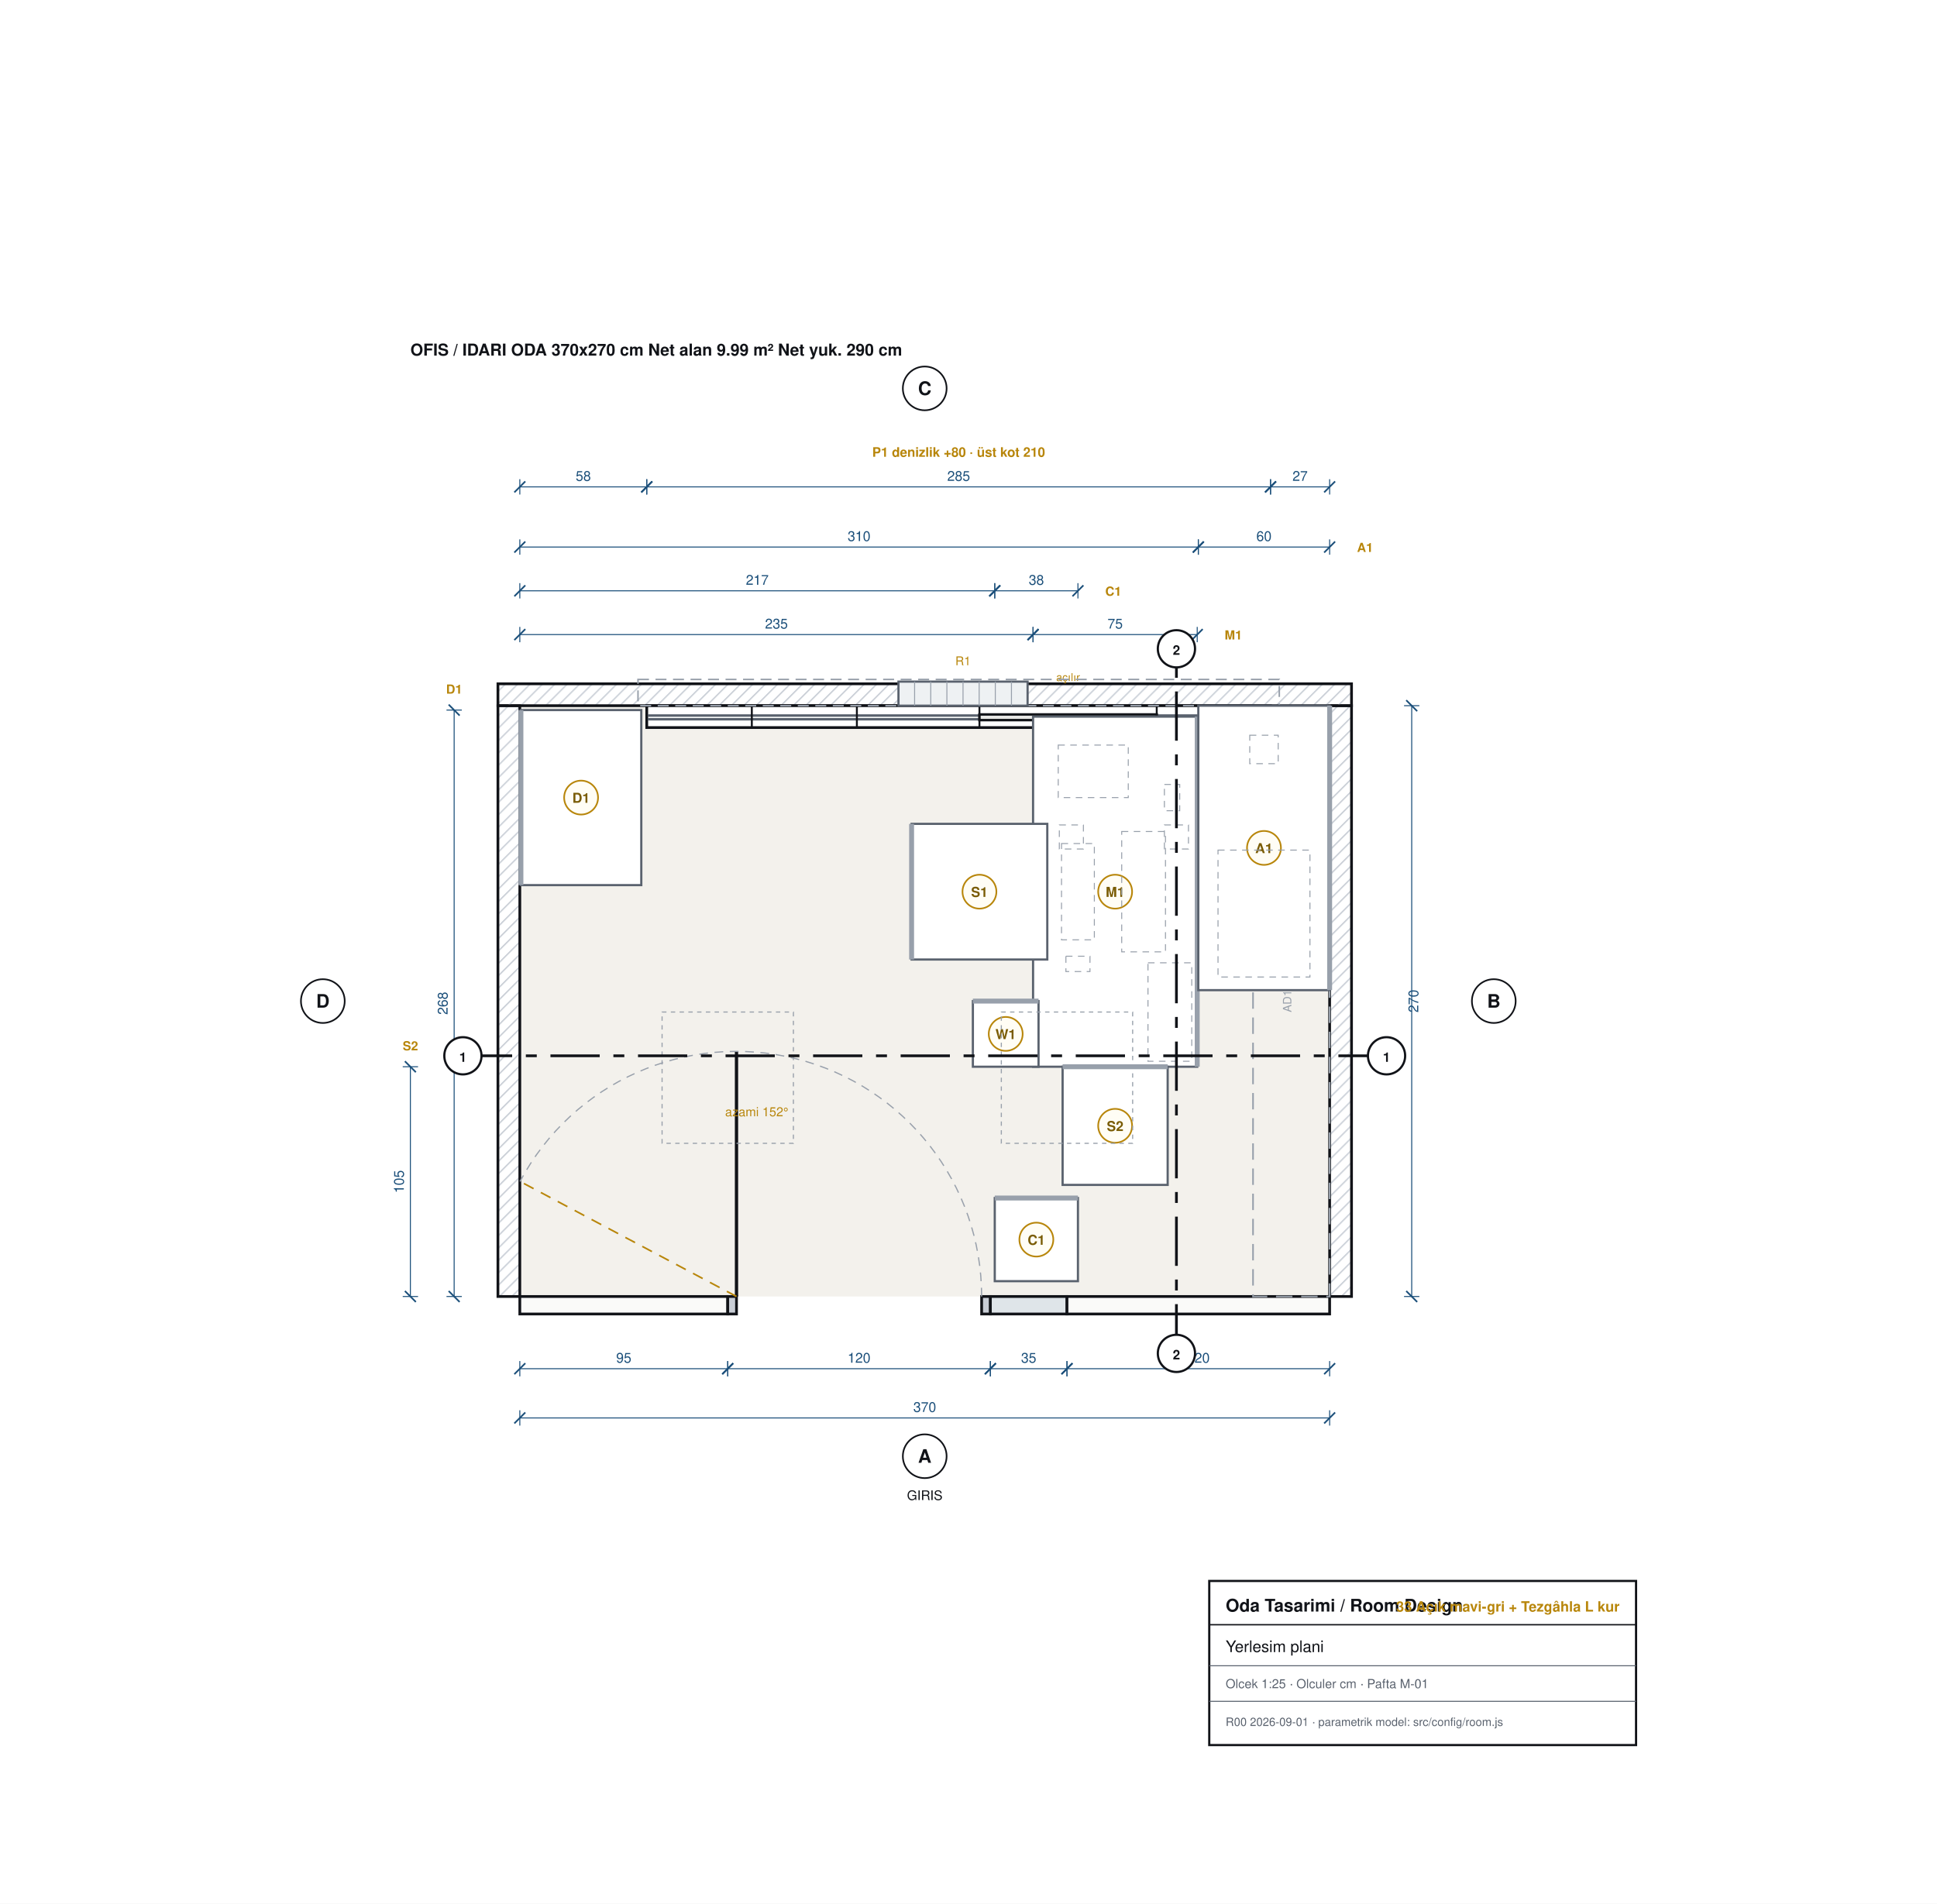
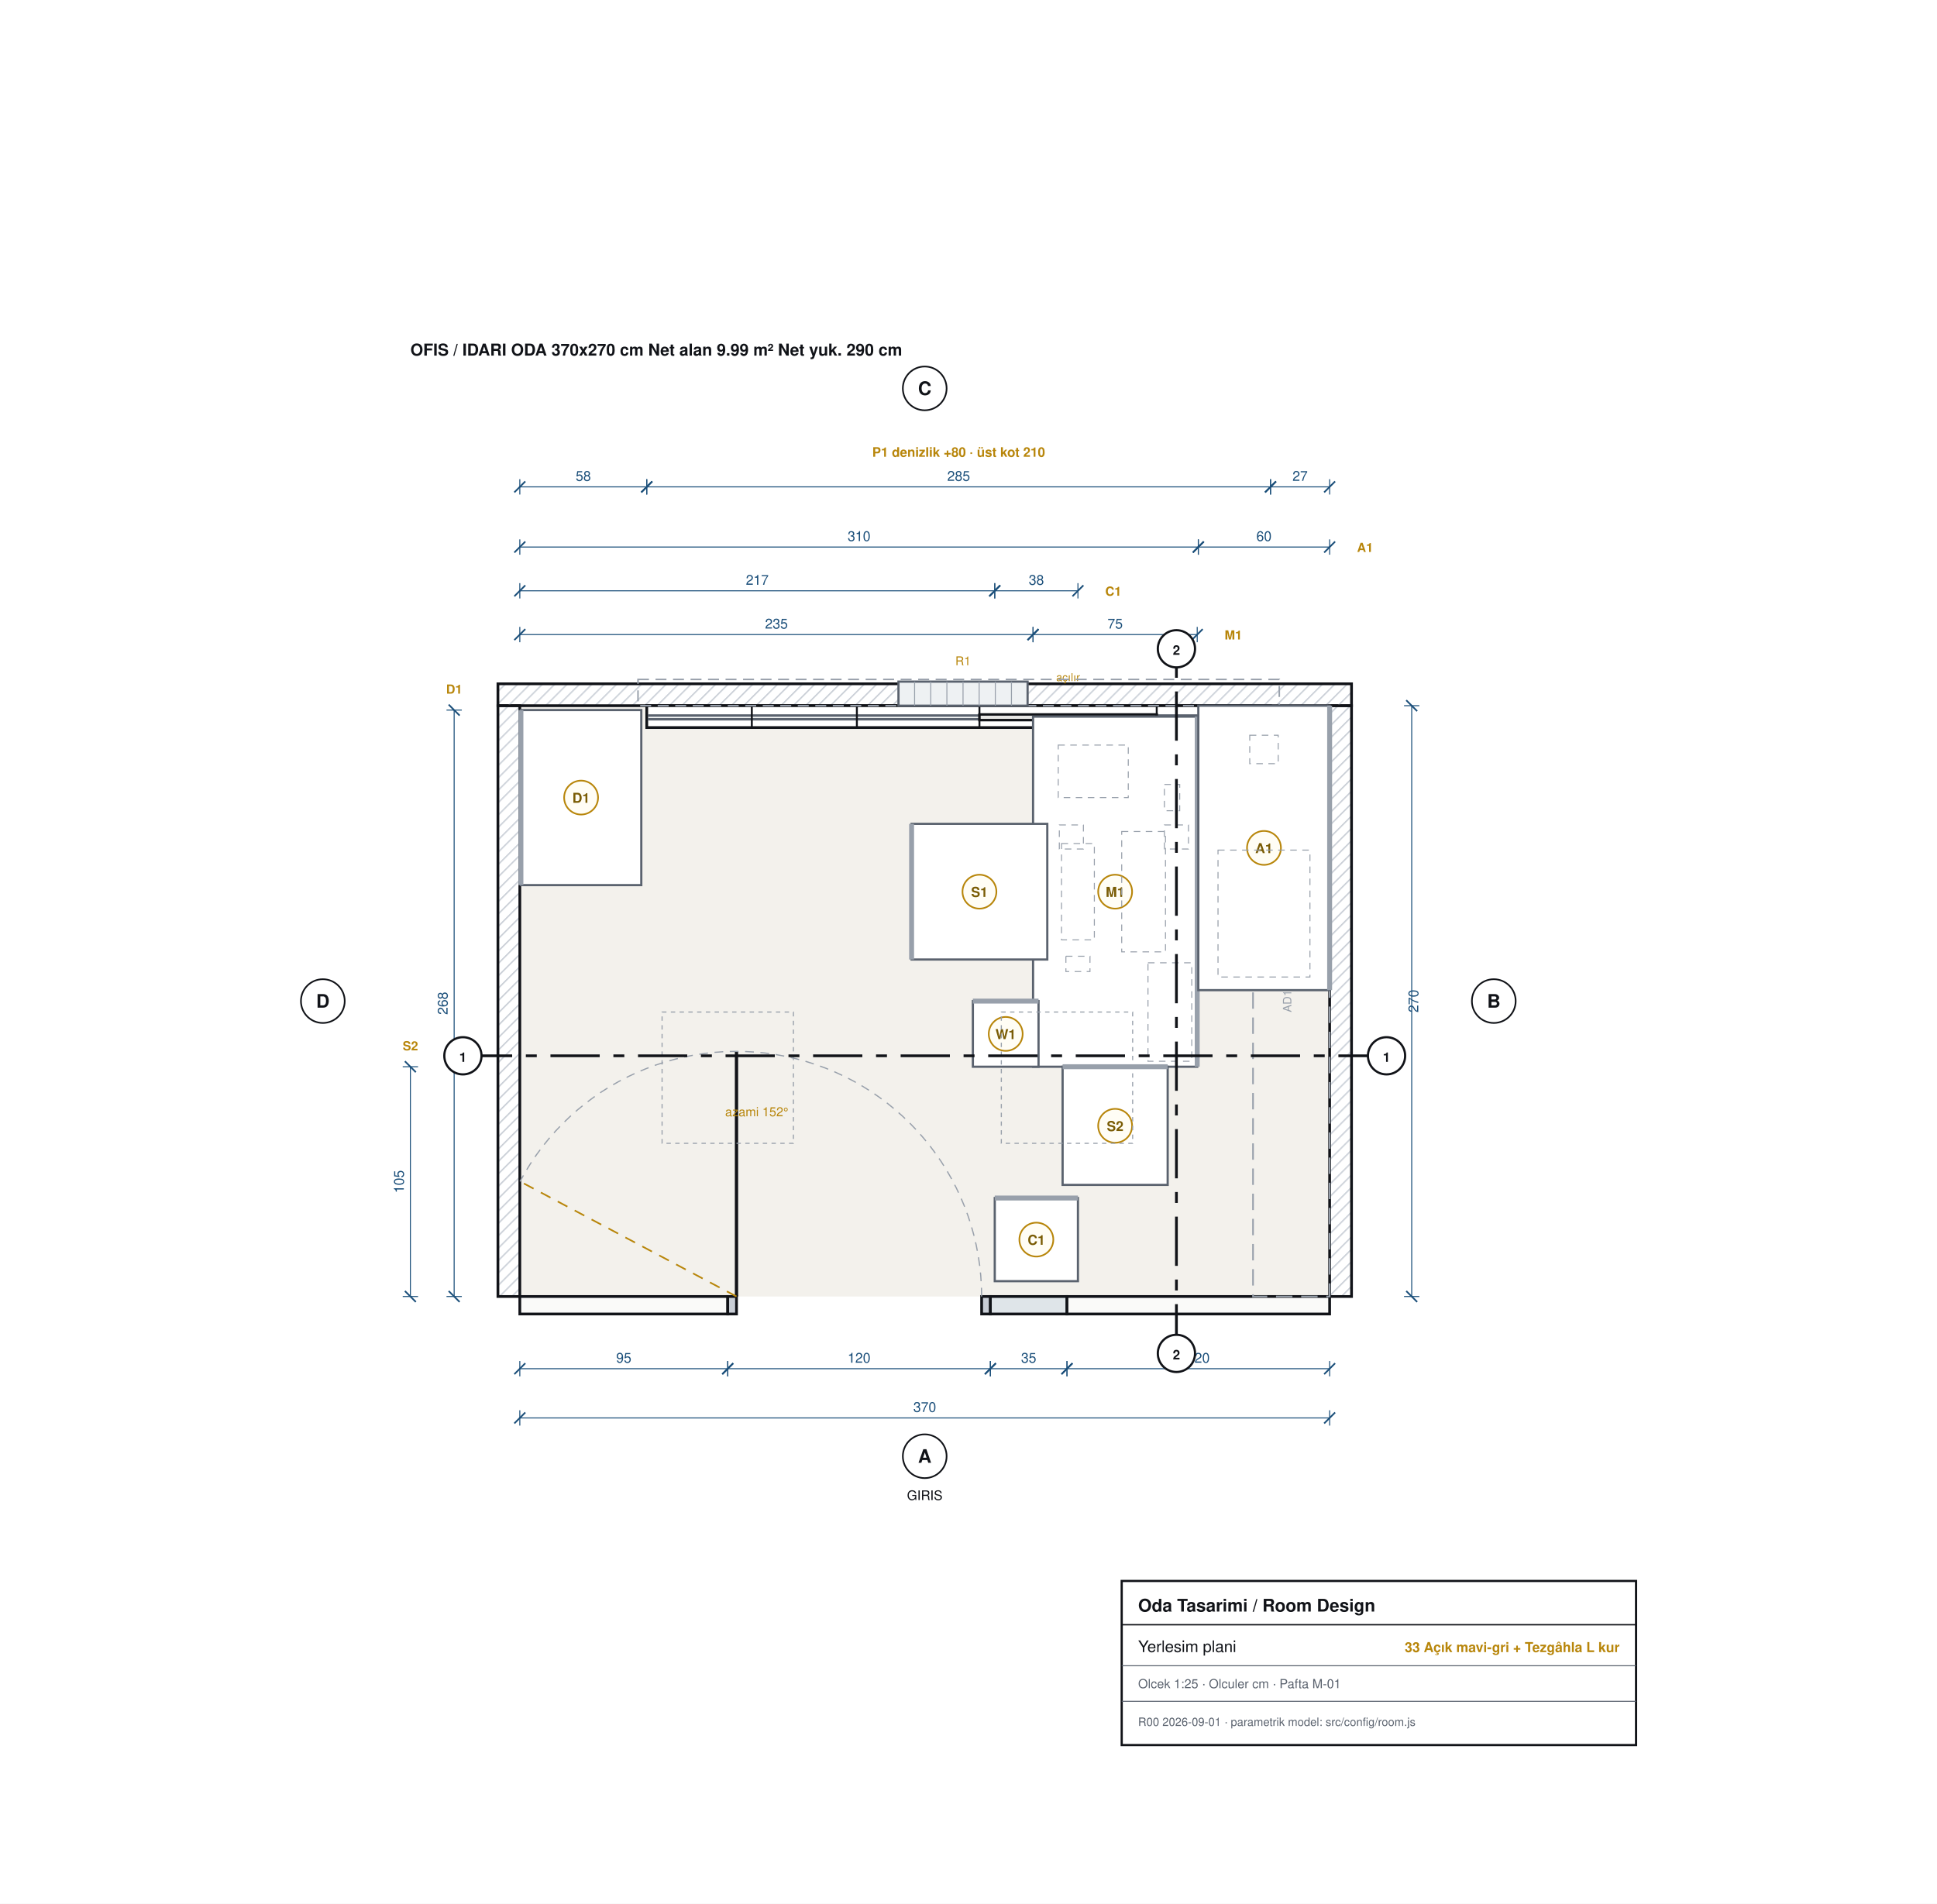
<svg xmlns="http://www.w3.org/2000/svg" width="354mm" height="348mm" viewBox="0 0 354 348" font-family="Helvetica,Arial,sans-serif">
  <rect width="354" height="348" fill="#ffffff" />
  <rect x="95.00" y="129.00" width="148.00" height="108.00" fill="#f3f1ec" stroke="none" stroke-width="0" />
  <defs>
    <pattern id="h" width="1.6" height="1.6" patternTransform="rotate(45)" patternUnits="userSpaceOnUse">
      <line x1="0" y1="0" x2="0" y2="1.6" stroke="#c9ced6" stroke-width="0.5" />
    </pattern>
  </defs>
  <rect x="91.00" y="129.00" width="4.00" height="108.00" fill="url(#h)" stroke="#111318" stroke-width="0.5" />
  <rect x="243.00" y="129.00" width="4.00" height="108.00" fill="url(#h)" stroke="#111318" stroke-width="0.5" />
  <rect x="91.00" y="125.00" width="156.00" height="4.00" fill="url(#h)" stroke="#111318" stroke-width="0.5" />
  <rect x="95.00" y="237.00" width="38.00" height="3.20" fill="#fafaf9" stroke="#111318" stroke-width="0.5" />
  <rect x="133.00" y="237.00" width="1.60" height="3.20" fill="#c9ced6" stroke="#111318" stroke-width="0.5" />
  <rect x="179.40" y="237.00" width="1.60" height="3.20" fill="#c9ced6" stroke="#111318" stroke-width="0.5" />
  <line x1="134.60" y1="237.00" x2="134.60" y2="192.20" stroke="#111318" stroke-width="0.6" />
  <path d="M 179.40 237.00 A 44.80 44.80 0 0 0 95.04 215.97" fill="none" stroke="#98a0ab" stroke-width="0.22" stroke-dasharray="1.6 1.2" />
  <line x1="134.60" y1="237.00" x2="95.04" y2="215.97" stroke="#b8860b" stroke-width="0.3" stroke-dasharray="2 1.5" />
  <text x="138.30" y="204.05" font-size="2.3" fill="#b8860b" text-anchor="middle">azami 152°</text>
  <rect x="181.00" y="237.00" width="14.00" height="3.20" fill="#dfe5e9" stroke="#111318" stroke-width="0.5" />
  <rect x="195.00" y="237.00" width="48.00" height="3.20" fill="#fafaf9" stroke="#111318" stroke-width="0.5" />
  <rect x="118.20" y="129.00" width="114.00" height="4.00" fill="#ffffff" stroke="#111318" stroke-width="0.5" />
  <line x1="118.20" y1="130.80" x2="232.20" y2="130.80" stroke="#5a626e" stroke-width="0.45" />
  <line x1="118.20" y1="131.48" x2="232.20" y2="131.48" stroke="#5a626e" stroke-width="0.45" />
  <line x1="118.20" y1="129.00" x2="118.20" y2="133.00" stroke="#111318" stroke-width="0.35" />
  <line x1="137.40" y1="129.00" x2="137.40" y2="133.00" stroke="#111318" stroke-width="0.35" />
  <line x1="156.60" y1="129.00" x2="156.60" y2="133.00" stroke="#111318" stroke-width="0.35" />
  <line x1="179.00" y1="129.00" x2="179.00" y2="133.00" stroke="#111318" stroke-width="0.35" />
  <rect x="179.00" y="130.60" width="32.40" height="1.04" fill="#e8e8e6" stroke="#111318" stroke-width="0.45" />
  <text x="195.20" y="124.50" font-size="2" fill="#b8860b" text-anchor="middle">açılır</text>
  <line x1="211.40" y1="129.00" x2="211.40" y2="133.00" stroke="#111318" stroke-width="0.35" />
  <line x1="232.20" y1="129.00" x2="232.20" y2="133.00" stroke="#111318" stroke-width="0.35" />
  <rect x="116.60" y="124.20" width="117.20" height="4.80" fill="none" stroke="#98a0ab" stroke-width="0.28" stroke-dasharray="2 1.2" />
  <line x1="95.00" y1="87.60" x2="95.00" y2="90.40" stroke="#1b4f7a" stroke-width="0.18" />
  <line x1="118.20" y1="87.60" x2="118.20" y2="90.40" stroke="#1b4f7a" stroke-width="0.18" />
  <line x1="95.00" y1="89.00" x2="118.20" y2="89.00" stroke="#1b4f7a" stroke-width="0.18" />
  <line x1="94.00" y1="90.00" x2="96.00" y2="88.00" stroke="#1b4f7a" stroke-width="0.3" />
  <line x1="117.20" y1="90.00" x2="119.20" y2="88.00" stroke="#1b4f7a" stroke-width="0.3" />
  <text x="106.60" y="87.90" font-size="2.5" fill="#1b4f7a" text-anchor="middle">58</text>
  <line x1="118.20" y1="87.60" x2="118.20" y2="90.40" stroke="#1b4f7a" stroke-width="0.18" />
  <line x1="232.20" y1="87.60" x2="232.20" y2="90.40" stroke="#1b4f7a" stroke-width="0.18" />
  <line x1="118.20" y1="89.00" x2="232.20" y2="89.00" stroke="#1b4f7a" stroke-width="0.18" />
  <line x1="117.20" y1="90.00" x2="119.20" y2="88.00" stroke="#1b4f7a" stroke-width="0.3" />
  <line x1="231.20" y1="90.00" x2="233.20" y2="88.00" stroke="#1b4f7a" stroke-width="0.3" />
  <text x="175.20" y="87.90" font-size="2.5" fill="#1b4f7a" text-anchor="middle">285</text>
  <line x1="232.20" y1="87.60" x2="232.20" y2="90.40" stroke="#1b4f7a" stroke-width="0.18" />
  <line x1="243.00" y1="87.60" x2="243.00" y2="90.40" stroke="#1b4f7a" stroke-width="0.18" />
  <line x1="232.20" y1="89.00" x2="243.00" y2="89.00" stroke="#1b4f7a" stroke-width="0.18" />
  <line x1="231.20" y1="90.00" x2="233.20" y2="88.00" stroke="#1b4f7a" stroke-width="0.3" />
  <line x1="242.00" y1="90.00" x2="244.00" y2="88.00" stroke="#1b4f7a" stroke-width="0.3" />
  <text x="237.60" y="87.90" font-size="2.5" fill="#1b4f7a" text-anchor="middle">27</text>
  <text x="175.20" y="83.50" font-size="2.4" fill="#b8860b" text-anchor="middle" font-weight="700">P1  denizlik +80  ·  üst kot 210</text>
  <rect x="164.20" y="124.60" width="23.60" height="4.40" fill="#eef1f3" stroke="#5a626e" stroke-width="0.4" />
  <line x1="167.15" y1="124.60" x2="167.15" y2="129.00" stroke="#98a0ab" stroke-width="0.18" />
  <line x1="170.10" y1="124.60" x2="170.10" y2="129.00" stroke="#98a0ab" stroke-width="0.18" />
  <line x1="173.05" y1="124.60" x2="173.05" y2="129.00" stroke="#98a0ab" stroke-width="0.18" />
  <line x1="176.00" y1="124.60" x2="176.00" y2="129.00" stroke="#98a0ab" stroke-width="0.18" />
  <line x1="178.95" y1="124.60" x2="178.95" y2="129.00" stroke="#98a0ab" stroke-width="0.18" />
  <line x1="181.90" y1="124.60" x2="181.90" y2="129.00" stroke="#98a0ab" stroke-width="0.18" />
  <line x1="184.85" y1="124.60" x2="184.85" y2="129.00" stroke="#98a0ab" stroke-width="0.18" />
  <text x="176.00" y="121.60" font-size="2.2" fill="#b8860b" text-anchor="middle">R1</text>
  <rect x="229.00" y="129.00" width="14.00" height="108.00" fill="none" stroke="#98a0ab" stroke-width="0.3" stroke-dasharray="3 1.6" />
  <text x="236.00" y="183.00" font-size="2.1" fill="#98a0ab" text-anchor="middle" transform="rotate(-90 236.00 183.00)">AD1</text>
  <rect x="188.80" y="131.00" width="30.00" height="64.00" fill="#ffffff" stroke="#5a626e" stroke-width="0.4" />
  <line x1="218.80" y1="131.00" x2="218.80" y2="195.00" stroke="#98a0ab" stroke-width="0.9" />
  <circle cx="203.80" cy="163.00" r="3.10" fill="#fffdf5" stroke="#b8860b" stroke-width="0.3" />
  <text x="203.80" y="163.95" font-size="2.5" fill="#7a5c05" text-anchor="middle" font-weight="700">M1</text>
  <rect x="95.20" y="129.80" width="22.00" height="32.00" fill="#ffffff" stroke="#5a626e" stroke-width="0.4" />
  <line x1="95.20" y1="129.80" x2="95.20" y2="161.80" stroke="#98a0ab" stroke-width="0.9" />
  <circle cx="106.20" cy="145.80" r="3.10" fill="#fffdf5" stroke="#b8860b" stroke-width="0.3" />
  <text x="106.20" y="146.75" font-size="2.5" fill="#7a5c05" text-anchor="middle" font-weight="700">D1</text>
  <rect x="166.60" y="150.60" width="24.80" height="24.80" fill="#ffffff" stroke="#5a626e" stroke-width="0.4" />
  <line x1="166.60" y1="150.60" x2="166.60" y2="175.40" stroke="#98a0ab" stroke-width="0.9" />
  <circle cx="179.00" cy="163.00" r="3.10" fill="#fffdf5" stroke="#b8860b" stroke-width="0.3" />
  <text x="179.00" y="163.95" font-size="2.5" fill="#7a5c05" text-anchor="middle" font-weight="700">S1</text>
  <rect x="194.20" y="195.00" width="19.20" height="21.60" fill="#ffffff" stroke="#5a626e" stroke-width="0.4" />
  <line x1="194.20" y1="195.00" x2="213.40" y2="195.00" stroke="#98a0ab" stroke-width="0.9" />
  <circle cx="203.80" cy="205.80" r="3.10" fill="#fffdf5" stroke="#b8860b" stroke-width="0.3" />
  <text x="203.80" y="206.75" font-size="2.5" fill="#7a5c05" text-anchor="middle" font-weight="700">S2</text>
  <rect x="219.00" y="129.00" width="24.00" height="52.00" fill="#ffffff" stroke="#5a626e" stroke-width="0.4" />
  <line x1="243.00" y1="129.00" x2="243.00" y2="181.00" stroke="#98a0ab" stroke-width="0.9" />
  <circle cx="231.00" cy="155.00" r="3.10" fill="#fffdf5" stroke="#b8860b" stroke-width="0.3" />
  <text x="231.00" y="155.95" font-size="2.5" fill="#7a5c05" text-anchor="middle" font-weight="700">A1</text>
  <rect x="181.80" y="219.00" width="15.20" height="15.20" fill="#ffffff" stroke="#5a626e" stroke-width="0.4" />
  <line x1="181.80" y1="219.00" x2="197.00" y2="219.00" stroke="#98a0ab" stroke-width="0.9" />
  <circle cx="189.40" cy="226.60" r="3.10" fill="#fffdf5" stroke="#b8860b" stroke-width="0.3" />
  <text x="189.40" y="227.55" font-size="2.5" fill="#7a5c05" text-anchor="middle" font-weight="700">C1</text>
  <rect x="177.80" y="183.00" width="12.00" height="12.00" fill="#ffffff" stroke="#5a626e" stroke-width="0.4" />
  <line x1="177.80" y1="183.00" x2="189.80" y2="183.00" stroke="#98a0ab" stroke-width="0.9" />
  <circle cx="183.80" cy="189.00" r="3.10" fill="#fffdf5" stroke="#b8860b" stroke-width="0.3" />
  <text x="183.80" y="189.95" font-size="2.5" fill="#7a5c05" text-anchor="middle" font-weight="700">W1</text>
  <rect x="205.00" y="152.00" width="8.00" height="22.00" fill="none" stroke="#98a0ab" stroke-width="0.18" stroke-dasharray="1.2 1" />
  <rect x="209.80" y="176.00" width="8.00" height="18.00" fill="none" stroke="#98a0ab" stroke-width="0.18" stroke-dasharray="1.2 1" />
  <rect x="194.00" y="154.20" width="6.00" height="17.60" fill="none" stroke="#98a0ab" stroke-width="0.18" stroke-dasharray="1.2 1" />
  <rect x="194.80" y="174.80" width="4.40" height="2.80" fill="none" stroke="#98a0ab" stroke-width="0.18" stroke-dasharray="1.2 1" />
  <rect x="193.40" y="136.20" width="12.80" height="9.60" fill="none" stroke="#98a0ab" stroke-width="0.18" stroke-dasharray="1.2 1" />
  <rect x="212.80" y="150.80" width="4.40" height="4.40" fill="none" stroke="#98a0ab" stroke-width="0.18" stroke-dasharray="1.2 1" />
  <rect x="212.80" y="143.40" width="2.80" height="4.80" fill="none" stroke="#98a0ab" stroke-width="0.18" stroke-dasharray="1.2 1" />
  <rect x="193.60" y="150.80" width="4.40" height="4.40" fill="none" stroke="#98a0ab" stroke-width="0.18" stroke-dasharray="1.2 1" />
  <rect x="222.60" y="155.40" width="16.80" height="23.20" fill="none" stroke="#98a0ab" stroke-width="0.18" stroke-dasharray="1.2 1" />
  <rect x="228.40" y="134.40" width="5.20" height="5.20" fill="none" stroke="#98a0ab" stroke-width="0.18" stroke-dasharray="1.2 1" />
  <rect x="121.00" y="185.00" width="24.00" height="24.00" fill="none" stroke="#98a0ab" stroke-width="0.2" stroke-dasharray="0.8 0.8" />
  <rect x="183.00" y="185.00" width="24.00" height="24.00" fill="none" stroke="#98a0ab" stroke-width="0.2" stroke-dasharray="0.8 0.8" />
  <line x1="95.00" y1="248.80" x2="95.00" y2="251.60" stroke="#1b4f7a" stroke-width="0.18" />
  <line x1="133.00" y1="248.80" x2="133.00" y2="251.60" stroke="#1b4f7a" stroke-width="0.18" />
  <line x1="95.00" y1="250.20" x2="133.00" y2="250.20" stroke="#1b4f7a" stroke-width="0.18" />
  <line x1="94.00" y1="251.20" x2="96.00" y2="249.20" stroke="#1b4f7a" stroke-width="0.3" />
  <line x1="132.00" y1="251.20" x2="134.00" y2="249.20" stroke="#1b4f7a" stroke-width="0.3" />
  <text x="114.00" y="249.10" font-size="2.5" fill="#1b4f7a" text-anchor="middle">95</text>
  <line x1="133.00" y1="248.80" x2="133.00" y2="251.60" stroke="#1b4f7a" stroke-width="0.18" />
  <line x1="181.00" y1="248.80" x2="181.00" y2="251.60" stroke="#1b4f7a" stroke-width="0.18" />
  <line x1="133.00" y1="250.20" x2="181.00" y2="250.20" stroke="#1b4f7a" stroke-width="0.18" />
  <line x1="132.00" y1="251.20" x2="134.00" y2="249.20" stroke="#1b4f7a" stroke-width="0.3" />
  <line x1="180.00" y1="251.20" x2="182.00" y2="249.20" stroke="#1b4f7a" stroke-width="0.3" />
  <text x="157.00" y="249.10" font-size="2.5" fill="#1b4f7a" text-anchor="middle">120</text>
  <line x1="181.00" y1="248.80" x2="181.00" y2="251.60" stroke="#1b4f7a" stroke-width="0.18" />
  <line x1="195.00" y1="248.80" x2="195.00" y2="251.60" stroke="#1b4f7a" stroke-width="0.18" />
  <line x1="181.00" y1="250.20" x2="195.00" y2="250.20" stroke="#1b4f7a" stroke-width="0.18" />
  <line x1="180.00" y1="251.20" x2="182.00" y2="249.20" stroke="#1b4f7a" stroke-width="0.3" />
  <line x1="194.00" y1="251.20" x2="196.00" y2="249.20" stroke="#1b4f7a" stroke-width="0.3" />
  <text x="188.00" y="249.10" font-size="2.5" fill="#1b4f7a" text-anchor="middle">35</text>
  <line x1="195.00" y1="248.80" x2="195.00" y2="251.60" stroke="#1b4f7a" stroke-width="0.18" />
  <line x1="243.00" y1="248.80" x2="243.00" y2="251.60" stroke="#1b4f7a" stroke-width="0.18" />
  <line x1="195.00" y1="250.20" x2="243.00" y2="250.20" stroke="#1b4f7a" stroke-width="0.18" />
  <line x1="194.00" y1="251.20" x2="196.00" y2="249.20" stroke="#1b4f7a" stroke-width="0.3" />
  <line x1="242.00" y1="251.20" x2="244.00" y2="249.20" stroke="#1b4f7a" stroke-width="0.3" />
  <text x="219.00" y="249.10" font-size="2.5" fill="#1b4f7a" text-anchor="middle">120</text>
  <line x1="95.00" y1="257.80" x2="95.00" y2="260.60" stroke="#1b4f7a" stroke-width="0.18" />
  <line x1="243.00" y1="257.80" x2="243.00" y2="260.60" stroke="#1b4f7a" stroke-width="0.18" />
  <line x1="95.00" y1="259.20" x2="243.00" y2="259.20" stroke="#1b4f7a" stroke-width="0.18" />
  <line x1="94.00" y1="260.20" x2="96.00" y2="258.20" stroke="#1b4f7a" stroke-width="0.3" />
  <line x1="242.00" y1="260.20" x2="244.00" y2="258.20" stroke="#1b4f7a" stroke-width="0.3" />
  <text x="169.00" y="258.10" font-size="2.5" fill="#1b4f7a" text-anchor="middle">370</text>
  <line x1="259.40" y1="129.00" x2="256.60" y2="129.00" stroke="#1b4f7a" stroke-width="0.18" />
  <line x1="259.40" y1="237.00" x2="256.60" y2="237.00" stroke="#1b4f7a" stroke-width="0.18" />
  <line x1="258.00" y1="129.00" x2="258.00" y2="237.00" stroke="#1b4f7a" stroke-width="0.18" />
  <line x1="257.00" y1="128.00" x2="259.00" y2="130.00" stroke="#1b4f7a" stroke-width="0.3" />
  <line x1="257.00" y1="236.00" x2="259.00" y2="238.00" stroke="#1b4f7a" stroke-width="0.3" />
  <text x="259.20" y="183.00" font-size="2.5" fill="#1b4f7a" text-anchor="middle" transform="rotate(-90 259.20 183.00)">270</text>
  <line x1="95.00" y1="114.60" x2="95.00" y2="117.40" stroke="#1b4f7a" stroke-width="0.18" />
  <line x1="188.80" y1="114.60" x2="188.80" y2="117.40" stroke="#1b4f7a" stroke-width="0.18" />
  <line x1="95.00" y1="116.00" x2="188.80" y2="116.00" stroke="#1b4f7a" stroke-width="0.18" />
  <line x1="94.00" y1="117.00" x2="96.00" y2="115.00" stroke="#1b4f7a" stroke-width="0.3" />
  <line x1="187.80" y1="117.00" x2="189.80" y2="115.00" stroke="#1b4f7a" stroke-width="0.3" />
  <text x="141.90" y="114.90" font-size="2.5" fill="#1b4f7a" text-anchor="middle">235</text>
  <line x1="188.80" y1="114.60" x2="188.80" y2="117.40" stroke="#1b4f7a" stroke-width="0.18" />
  <line x1="218.80" y1="114.60" x2="218.80" y2="117.40" stroke="#1b4f7a" stroke-width="0.18" />
  <line x1="188.80" y1="116.00" x2="218.80" y2="116.00" stroke="#1b4f7a" stroke-width="0.18" />
  <line x1="187.80" y1="117.00" x2="189.80" y2="115.00" stroke="#1b4f7a" stroke-width="0.3" />
  <line x1="217.80" y1="117.00" x2="219.80" y2="115.00" stroke="#1b4f7a" stroke-width="0.3" />
  <text x="203.80" y="114.90" font-size="2.5" fill="#1b4f7a" text-anchor="middle">75</text>
  <text x="223.80" y="116.90" font-size="2.3" fill="#b8860b" text-anchor="start" font-weight="700">M1</text>
  <line x1="95.00" y1="106.60" x2="95.00" y2="109.40" stroke="#1b4f7a" stroke-width="0.18" />
  <line x1="181.80" y1="106.60" x2="181.80" y2="109.40" stroke="#1b4f7a" stroke-width="0.18" />
  <line x1="95.00" y1="108.00" x2="181.80" y2="108.00" stroke="#1b4f7a" stroke-width="0.18" />
  <line x1="94.00" y1="109.00" x2="96.00" y2="107.00" stroke="#1b4f7a" stroke-width="0.3" />
  <line x1="180.80" y1="109.00" x2="182.80" y2="107.00" stroke="#1b4f7a" stroke-width="0.3" />
  <text x="138.40" y="106.90" font-size="2.5" fill="#1b4f7a" text-anchor="middle">217</text>
  <line x1="181.80" y1="106.60" x2="181.80" y2="109.40" stroke="#1b4f7a" stroke-width="0.18" />
  <line x1="197.00" y1="106.60" x2="197.00" y2="109.40" stroke="#1b4f7a" stroke-width="0.18" />
  <line x1="181.80" y1="108.00" x2="197.00" y2="108.00" stroke="#1b4f7a" stroke-width="0.18" />
  <line x1="180.80" y1="109.00" x2="182.80" y2="107.00" stroke="#1b4f7a" stroke-width="0.3" />
  <line x1="196.00" y1="109.00" x2="198.00" y2="107.00" stroke="#1b4f7a" stroke-width="0.3" />
  <text x="189.40" y="106.90" font-size="2.5" fill="#1b4f7a" text-anchor="middle">38</text>
  <text x="202.00" y="108.90" font-size="2.3" fill="#b8860b" text-anchor="start" font-weight="700">C1</text>
  <line x1="95.00" y1="98.60" x2="95.00" y2="101.40" stroke="#1b4f7a" stroke-width="0.18" />
  <line x1="219.00" y1="98.60" x2="219.00" y2="101.40" stroke="#1b4f7a" stroke-width="0.18" />
  <line x1="95.00" y1="100.00" x2="219.00" y2="100.00" stroke="#1b4f7a" stroke-width="0.18" />
  <line x1="94.00" y1="101.00" x2="96.00" y2="99.00" stroke="#1b4f7a" stroke-width="0.3" />
  <line x1="218.00" y1="101.00" x2="220.00" y2="99.00" stroke="#1b4f7a" stroke-width="0.3" />
  <text x="157.00" y="98.90" font-size="2.5" fill="#1b4f7a" text-anchor="middle">310</text>
  <line x1="219.00" y1="98.60" x2="219.00" y2="101.40" stroke="#1b4f7a" stroke-width="0.18" />
  <line x1="243.00" y1="98.60" x2="243.00" y2="101.40" stroke="#1b4f7a" stroke-width="0.18" />
  <line x1="219.00" y1="100.00" x2="243.00" y2="100.00" stroke="#1b4f7a" stroke-width="0.18" />
  <line x1="218.00" y1="101.00" x2="220.00" y2="99.00" stroke="#1b4f7a" stroke-width="0.3" />
  <line x1="242.00" y1="101.00" x2="244.00" y2="99.00" stroke="#1b4f7a" stroke-width="0.3" />
  <text x="231.00" y="98.90" font-size="2.5" fill="#1b4f7a" text-anchor="middle">60</text>
  <text x="248.00" y="100.90" font-size="2.3" fill="#b8860b" text-anchor="start" font-weight="700">A1</text>
  <line x1="81.60" y1="129.80" x2="84.40" y2="129.80" stroke="#1b4f7a" stroke-width="0.18" />
  <line x1="81.60" y1="237.00" x2="84.40" y2="237.00" stroke="#1b4f7a" stroke-width="0.18" />
  <line x1="83.00" y1="129.80" x2="83.00" y2="237.00" stroke="#1b4f7a" stroke-width="0.18" />
  <line x1="82.00" y1="128.80" x2="84.00" y2="130.80" stroke="#1b4f7a" stroke-width="0.3" />
  <line x1="82.00" y1="236.00" x2="84.00" y2="238.00" stroke="#1b4f7a" stroke-width="0.3" />
  <text x="81.80" y="183.40" font-size="2.5" fill="#1b4f7a" text-anchor="middle" transform="rotate(-90 81.80 183.40)">268</text>
  <text x="83.00" y="126.80" font-size="2.3" fill="#b8860b" text-anchor="middle" font-weight="700">D1</text>
  <line x1="73.60" y1="195.00" x2="76.40" y2="195.00" stroke="#1b4f7a" stroke-width="0.18" />
  <line x1="73.60" y1="237.00" x2="76.40" y2="237.00" stroke="#1b4f7a" stroke-width="0.18" />
  <line x1="75.00" y1="195.00" x2="75.00" y2="237.00" stroke="#1b4f7a" stroke-width="0.18" />
  <line x1="74.00" y1="194.00" x2="76.00" y2="196.00" stroke="#1b4f7a" stroke-width="0.3" />
  <line x1="74.00" y1="236.00" x2="76.00" y2="238.00" stroke="#1b4f7a" stroke-width="0.3" />
  <text x="73.80" y="216.00" font-size="2.5" fill="#1b4f7a" text-anchor="middle" transform="rotate(-90 73.80 216.00)">105</text>
  <text x="75.00" y="192.00" font-size="2.3" fill="#b8860b" text-anchor="middle" font-weight="700">S2</text>
  <line x1="84.60" y1="193.00" x2="253.40" y2="193.00" stroke="#111318" stroke-width="0.5" stroke-dasharray="9 2.5 2 2.5" />
  <circle cx="84.60" cy="193.00" r="3.40" fill="#fff" stroke="#111318" stroke-width="0.4" />
  <text x="84.60" y="194.10" font-size="2.4" fill="#111318" text-anchor="middle" font-weight="700">1</text>
  <circle cx="253.40" cy="193.00" r="3.40" fill="#fff" stroke="#111318" stroke-width="0.4" />
  <text x="253.40" y="194.10" font-size="2.4" fill="#111318" text-anchor="middle" font-weight="700">1</text>
  <line x1="215.00" y1="247.40" x2="215.00" y2="118.60" stroke="#111318" stroke-width="0.5" stroke-dasharray="9 2.5 2 2.5" />
  <circle cx="215.00" cy="247.40" r="3.40" fill="#fff" stroke="#111318" stroke-width="0.4" />
  <text x="215.00" y="248.50" font-size="2.4" fill="#111318" text-anchor="middle" font-weight="700">2</text>
  <circle cx="215.00" cy="118.60" r="3.40" fill="#fff" stroke="#111318" stroke-width="0.4" />
  <text x="215.00" y="119.70" font-size="2.4" fill="#111318" text-anchor="middle" font-weight="700">2</text>
  <circle cx="169.00" cy="266.20" r="4.00" fill="#fff" stroke="#111318" stroke-width="0.3" />
  <text x="169.00" y="267.40" font-size="3.4" fill="#111318" text-anchor="middle" font-weight="700">A</text>
  <circle cx="273.00" cy="183.00" r="4.00" fill="#fff" stroke="#111318" stroke-width="0.3" />
  <text x="273.00" y="184.20" font-size="3.4" fill="#111318" text-anchor="middle" font-weight="700">B</text>
  <circle cx="169.00" cy="71.00" r="4.00" fill="#fff" stroke="#111318" stroke-width="0.3" />
  <text x="169.00" y="72.20" font-size="3.4" fill="#111318" text-anchor="middle" font-weight="700">C</text>
  <circle cx="59.00" cy="183.00" r="4.00" fill="#fff" stroke="#111318" stroke-width="0.3" />
  <text x="59.00" y="184.20" font-size="3.4" fill="#111318" text-anchor="middle" font-weight="700">D</text>
  <text x="169.00" y="274.20" font-size="2.4" fill="#111318" text-anchor="middle">GIRIS</text>
  <text x="75.00" y="65.00" font-size="3" fill="#111318" text-anchor="start" font-weight="700">OFIS / IDARI ODA   370x270 cm   Net alan 9.99 m²   Net yuk. 290 cm</text>
-   <rect x="221.00" y="289.00" width="78.00" height="30.00" fill="#ffffff" stroke="#111318" stroke-width="0.4" />
-   <line x1="221.00" y1="297.00" x2="299.00" y2="297.00" stroke="#111318" stroke-width="0.25" />
-   <line x1="221.00" y1="304.50" x2="299.00" y2="304.50" stroke="#5a626e" stroke-width="0.18" />
-   <line x1="221.00" y1="311.00" x2="299.00" y2="311.00" stroke="#5a626e" stroke-width="0.18" />
-   <text x="224.00" y="294.60" font-size="3.2" fill="#111318" text-anchor="start" font-weight="700">Oda Tasarimi / Room Design</text>
-   <text x="224.00" y="302.00" font-size="2.9" fill="#111318" text-anchor="start">Yerlesim plani</text>
-   <text x="224.00" y="308.60" font-size="2.3" fill="#5a626e" text-anchor="start">Olcek 1:25  ·  Olculer cm  ·  Pafta M-01</text>
-   <text x="296.00" y="294.60" font-size="2.6" fill="#b8860b" text-anchor="end" font-weight="700">33 Açık mavi-gri + Tezgâhla L kur</text>
-   <text x="224.00" y="315.50" font-size="2.1" fill="#5a626e" text-anchor="start">R00  2026-09-01  ·  parametrik model: src/config/room.js</text>
+   <rect x="205.00" y="289.00" width="94.00" height="30.00" fill="#ffffff" stroke="#111318" stroke-width="0.4" />
+   <line x1="205.00" y1="297.00" x2="299.00" y2="297.00" stroke="#111318" stroke-width="0.25" />
+   <line x1="205.00" y1="304.50" x2="299.00" y2="304.50" stroke="#5a626e" stroke-width="0.18" />
+   <line x1="205.00" y1="311.00" x2="299.00" y2="311.00" stroke="#5a626e" stroke-width="0.18" />
+   <text x="208.00" y="294.60" font-size="3.2" fill="#111318" text-anchor="start" font-weight="700">Oda Tasarimi / Room Design</text>
+   <text x="208.00" y="302.00" font-size="2.9" fill="#111318" text-anchor="start">Yerlesim plani</text>
+   <text x="208.00" y="308.60" font-size="2.3" fill="#5a626e" text-anchor="start">Olcek 1:25  ·  Olculer cm  ·  Pafta M-01</text>
+   <text x="296.00" y="302.00" font-size="2.5" fill="#b8860b" text-anchor="end" font-weight="700">33 Açık mavi-gri + Tezgâhla L kur</text>
+   <text x="208.00" y="315.50" font-size="2.1" fill="#5a626e" text-anchor="start">R00  2026-09-01  ·  parametrik model: src/config/room.js</text>
</svg>
